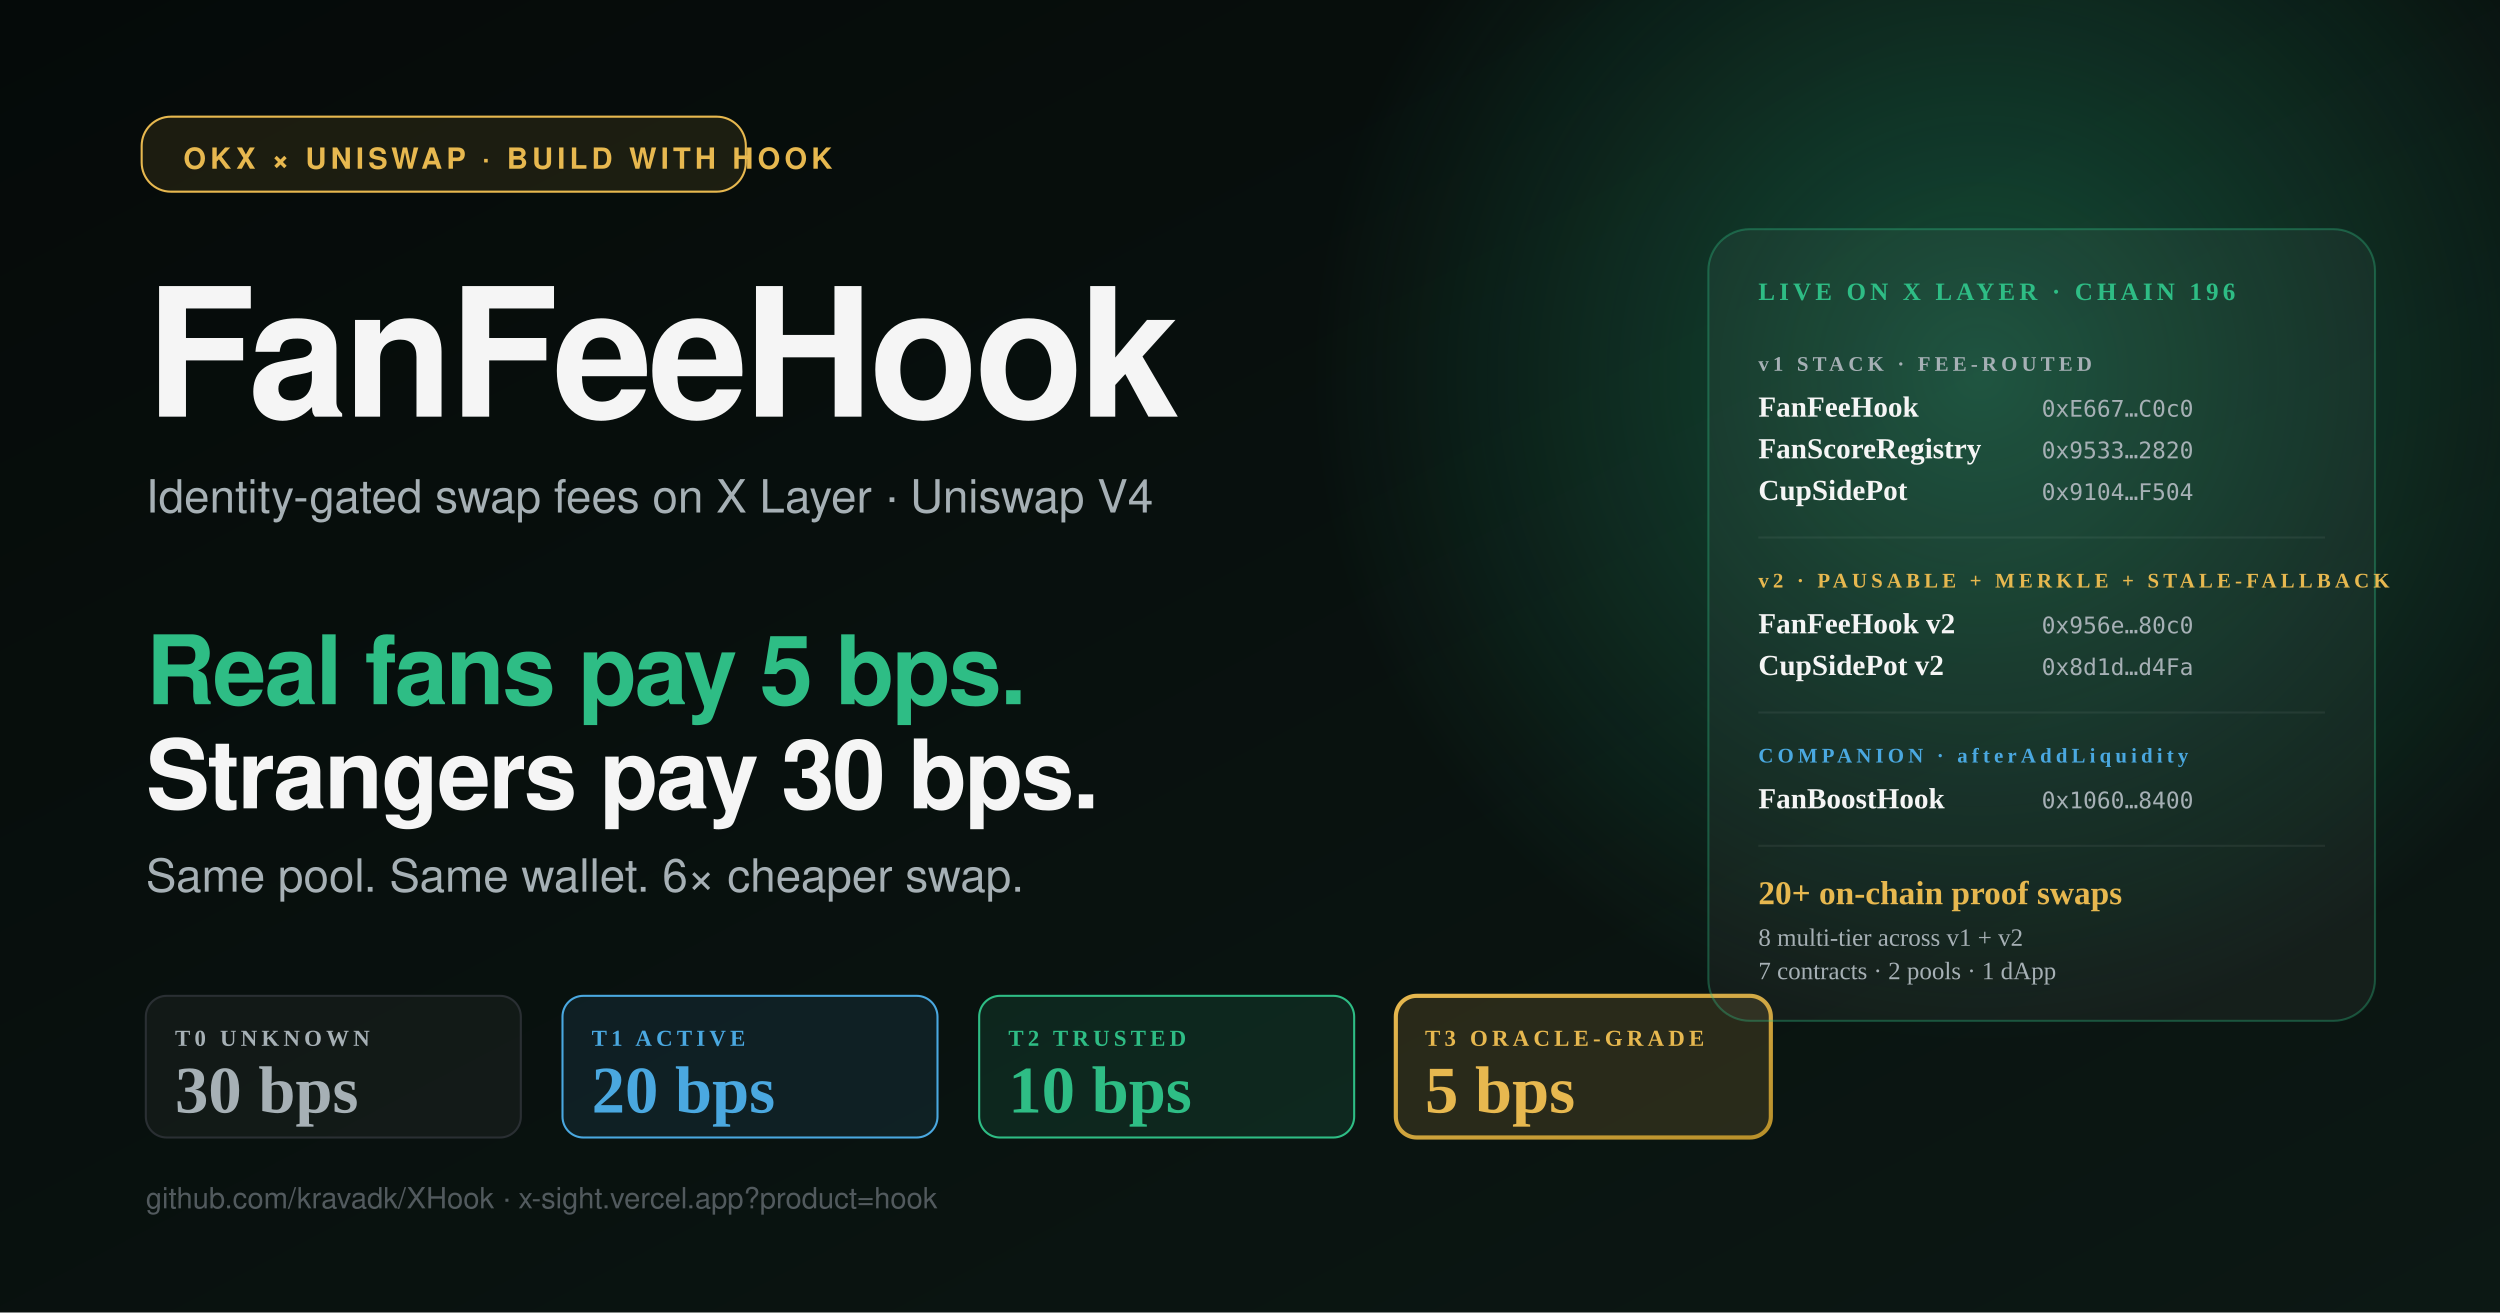
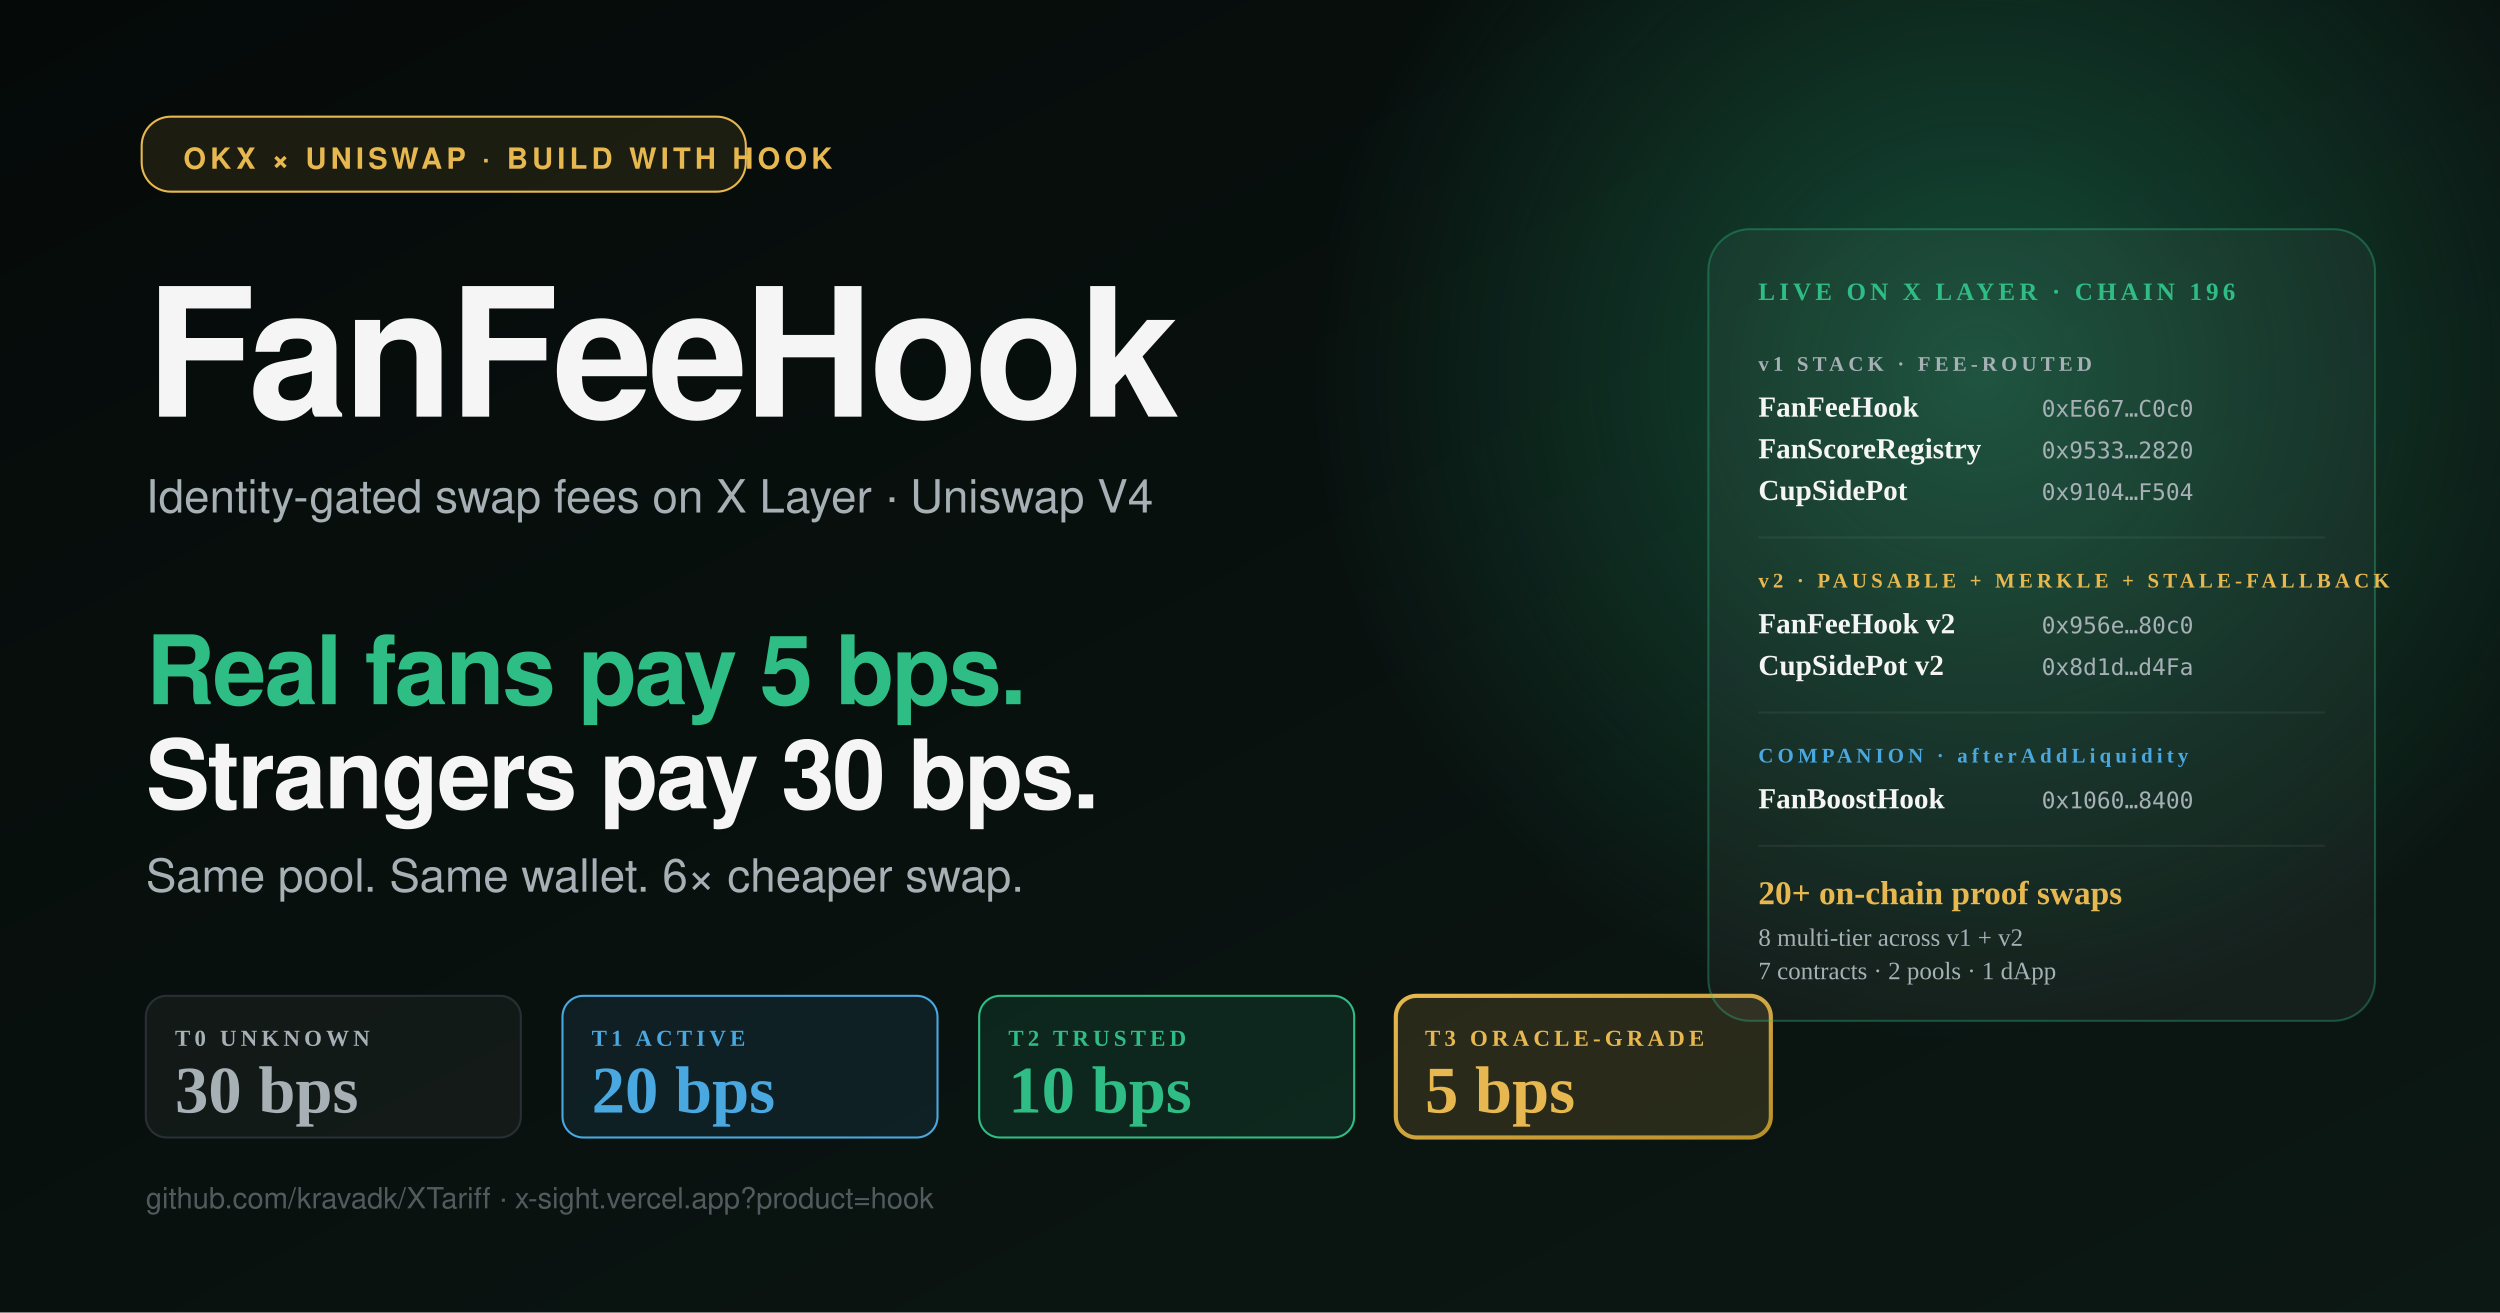
<svg xmlns="http://www.w3.org/2000/svg" width="1200" height="630" viewBox="0 0 1200 630">
  <defs>
    <linearGradient id="bg" x1="0" y1="0" x2="1" y2="1">
      <stop offset="0" stop-color="#050a09" />
      <stop offset="1" stop-color="#0c1814" />
    </linearGradient>
    <linearGradient id="goldGlow" x1="0" y1="0" x2="1" y2="1">
      <stop offset="0" stop-color="#E7B84F" />
      <stop offset="1" stop-color="#B8902A" />
    </linearGradient>
    <radialGradient id="pitchGlow" cx="0.5" cy="0.5" r="0.5">
      <stop offset="0" stop-color="#2EBD85" stop-opacity="0.35" />
      <stop offset="1" stop-color="#2EBD85" stop-opacity="0" />
    </radialGradient>
  </defs>
  <rect width="1200" height="630" fill="url(#bg)" />
  <circle cx="950" cy="180" r="320" fill="url(#pitchGlow)" />
  <g transform="translate(70 78)">
    <rect x="-2" y="-22" rx="14" ry="14" width="290" height="36" fill="rgba(231,184,79,0.10)" stroke="#E7B84F" stroke-width="1" />
    <text x="18" y="3" fill="#E7B84F" font-family="Helvetica, Arial, sans-serif" font-size="14" font-weight="700" letter-spacing="2">
      OKX × UNISWAP · BUILD WITH HOOK
    </text>
  </g>
  <text x="70" y="200" fill="#F5F5F5" font-family="Helvetica, Arial, sans-serif" font-size="86" font-weight="900" letter-spacing="-2">FanFeeHook</text>
  <text x="70" y="246" fill="#A6B0B5" font-family="Helvetica, Arial, sans-serif" font-size="22" font-weight="400">
    Identity-gated swap fees on X Layer · Uniswap V4
  </text>
  <text x="70" y="338" fill="#2EBD85" font-family="Helvetica, Arial, sans-serif" font-size="46" font-weight="800" letter-spacing="-1">
    Real fans pay 5 bps.
  </text>
  <text x="70" y="388" fill="#F5F5F5" font-family="Helvetica, Arial, sans-serif" font-size="46" font-weight="800" letter-spacing="-1">
    Strangers pay 30 bps.
  </text>
  <text x="70" y="428" fill="#A6B0B5" font-family="Helvetica, Arial, sans-serif" font-size="22" font-weight="500">
    Same pool. Same wallet. 6× cheaper swap.
  </text>
  <g transform="translate(70 478)">
    <g>
      <rect x="0" y="0" rx="10" ry="10" width="180" height="68" fill="rgba(255,255,255,0.04)" stroke="#2A2F33" />
      <text x="14" y="24" fill="#A6B0B5" font-size="11" font-weight="700" letter-spacing="2">T0 UNKNOWN</text>
      <text x="14" y="56" fill="#A6B0B5" font-size="32" font-weight="900">30 bps</text>
    </g>
    <g transform="translate(200 0)">
      <rect x="0" y="0" rx="10" ry="10" width="180" height="68" fill="rgba(74,168,224,0.10)" stroke="#4AA8E0" />
      <text x="14" y="24" fill="#4AA8E0" font-size="11" font-weight="700" letter-spacing="2">T1 ACTIVE</text>
      <text x="14" y="56" fill="#4AA8E0" font-size="32" font-weight="900">20 bps</text>
    </g>
    <g transform="translate(400 0)">
      <rect x="0" y="0" rx="10" ry="10" width="180" height="68" fill="rgba(46,189,133,0.12)" stroke="#2EBD85" />
      <text x="14" y="24" fill="#2EBD85" font-size="11" font-weight="700" letter-spacing="2">T2 TRUSTED</text>
      <text x="14" y="56" fill="#2EBD85" font-size="32" font-weight="900">10 bps</text>
    </g>
    <g transform="translate(600 0)">
      <rect x="0" y="0" rx="10" ry="10" width="180" height="68" fill="rgba(231,184,79,0.14)" stroke="url(#goldGlow)" stroke-width="2" />
      <text x="14" y="24" fill="#E7B84F" font-size="11" font-weight="700" letter-spacing="2">T3 ORACLE-GRADE</text>
      <text x="14" y="56" fill="#E7B84F" font-size="32" font-weight="900">5 bps</text>
    </g>
  </g>
  <g transform="translate(820 110)">
    <rect x="0" y="0" rx="20" ry="20" width="320" height="380" fill="rgba(255,255,255,0.04)" stroke="rgba(46,189,133,0.35)" />
    <text x="24" y="34" fill="#2EBD85" font-size="12" font-weight="700" letter-spacing="2">LIVE ON X LAYER · CHAIN 196</text>
    <text x="24" y="68" fill="#A6B0B5" font-size="10" font-weight="700" letter-spacing="2">v1 STACK · FEE-ROUTED</text>
    <text x="24" y="90" fill="#F5F5F5" font-size="14" font-weight="700">FanFeeHook</text>
    <text x="160" y="90" fill="#A6B0B5" font-size="11" font-family="Menlo, Consolas, monospace">0xE667…C0c0</text>
    <text x="24" y="110" fill="#F5F5F5" font-size="14" font-weight="700">FanScoreRegistry</text>
    <text x="160" y="110" fill="#A6B0B5" font-size="11" font-family="Menlo, Consolas, monospace">0x9533…2820</text>
    <text x="24" y="130" fill="#F5F5F5" font-size="14" font-weight="700">CupSidePot</text>
    <text x="160" y="130" fill="#A6B0B5" font-size="11" font-family="Menlo, Consolas, monospace">0x9104…F504</text>
    <line x1="24" y1="148" x2="296" y2="148" stroke="rgba(255,255,255,0.06)" />
    <text x="24" y="172" fill="#E7B84F" font-size="10" font-weight="700" letter-spacing="2">v2 · PAUSABLE + MERKLE + STALE-FALLBACK</text>
    <text x="24" y="194" fill="#F5F5F5" font-size="14" font-weight="700">FanFeeHook v2</text>
    <text x="160" y="194" fill="#A6B0B5" font-size="11" font-family="Menlo, Consolas, monospace">0x956e…80c0</text>
    <text x="24" y="214" fill="#F5F5F5" font-size="14" font-weight="700">CupSidePot v2</text>
    <text x="160" y="214" fill="#A6B0B5" font-size="11" font-family="Menlo, Consolas, monospace">0x8d1d…d4Fa</text>
    <line x1="24" y1="232" x2="296" y2="232" stroke="rgba(255,255,255,0.06)" />
    <text x="24" y="256" fill="#4AA8E0" font-size="10" font-weight="700" letter-spacing="2">COMPANION · afterAddLiquidity</text>
    <text x="24" y="278" fill="#F5F5F5" font-size="14" font-weight="700">FanBoostHook</text>
    <text x="160" y="278" fill="#A6B0B5" font-size="11" font-family="Menlo, Consolas, monospace">0x1060…8400</text>
    <line x1="24" y1="296" x2="296" y2="296" stroke="rgba(255,255,255,0.06)" />
    <text x="24" y="324" fill="#E7B84F" font-size="16" font-weight="900">20+ on-chain proof swaps</text>
    <text x="24" y="344" fill="#A6B0B5" font-size="12">8 multi-tier across v1 + v2</text>
    <text x="24" y="360" fill="#A6B0B5" font-size="12">7 contracts · 2 pools · 1 dApp</text>
  </g>
  <g transform="translate(70 580)">
    <text x="0" y="0" fill="#525a5e" font-family="Helvetica, Arial, sans-serif" font-size="14">
-       github.com/kravadk/XHook · x-sight.vercel.app?product=hook
+       github.com/kravadk/XTariff · x-sight.vercel.app?product=hook
    </text>
  </g>
</svg>
